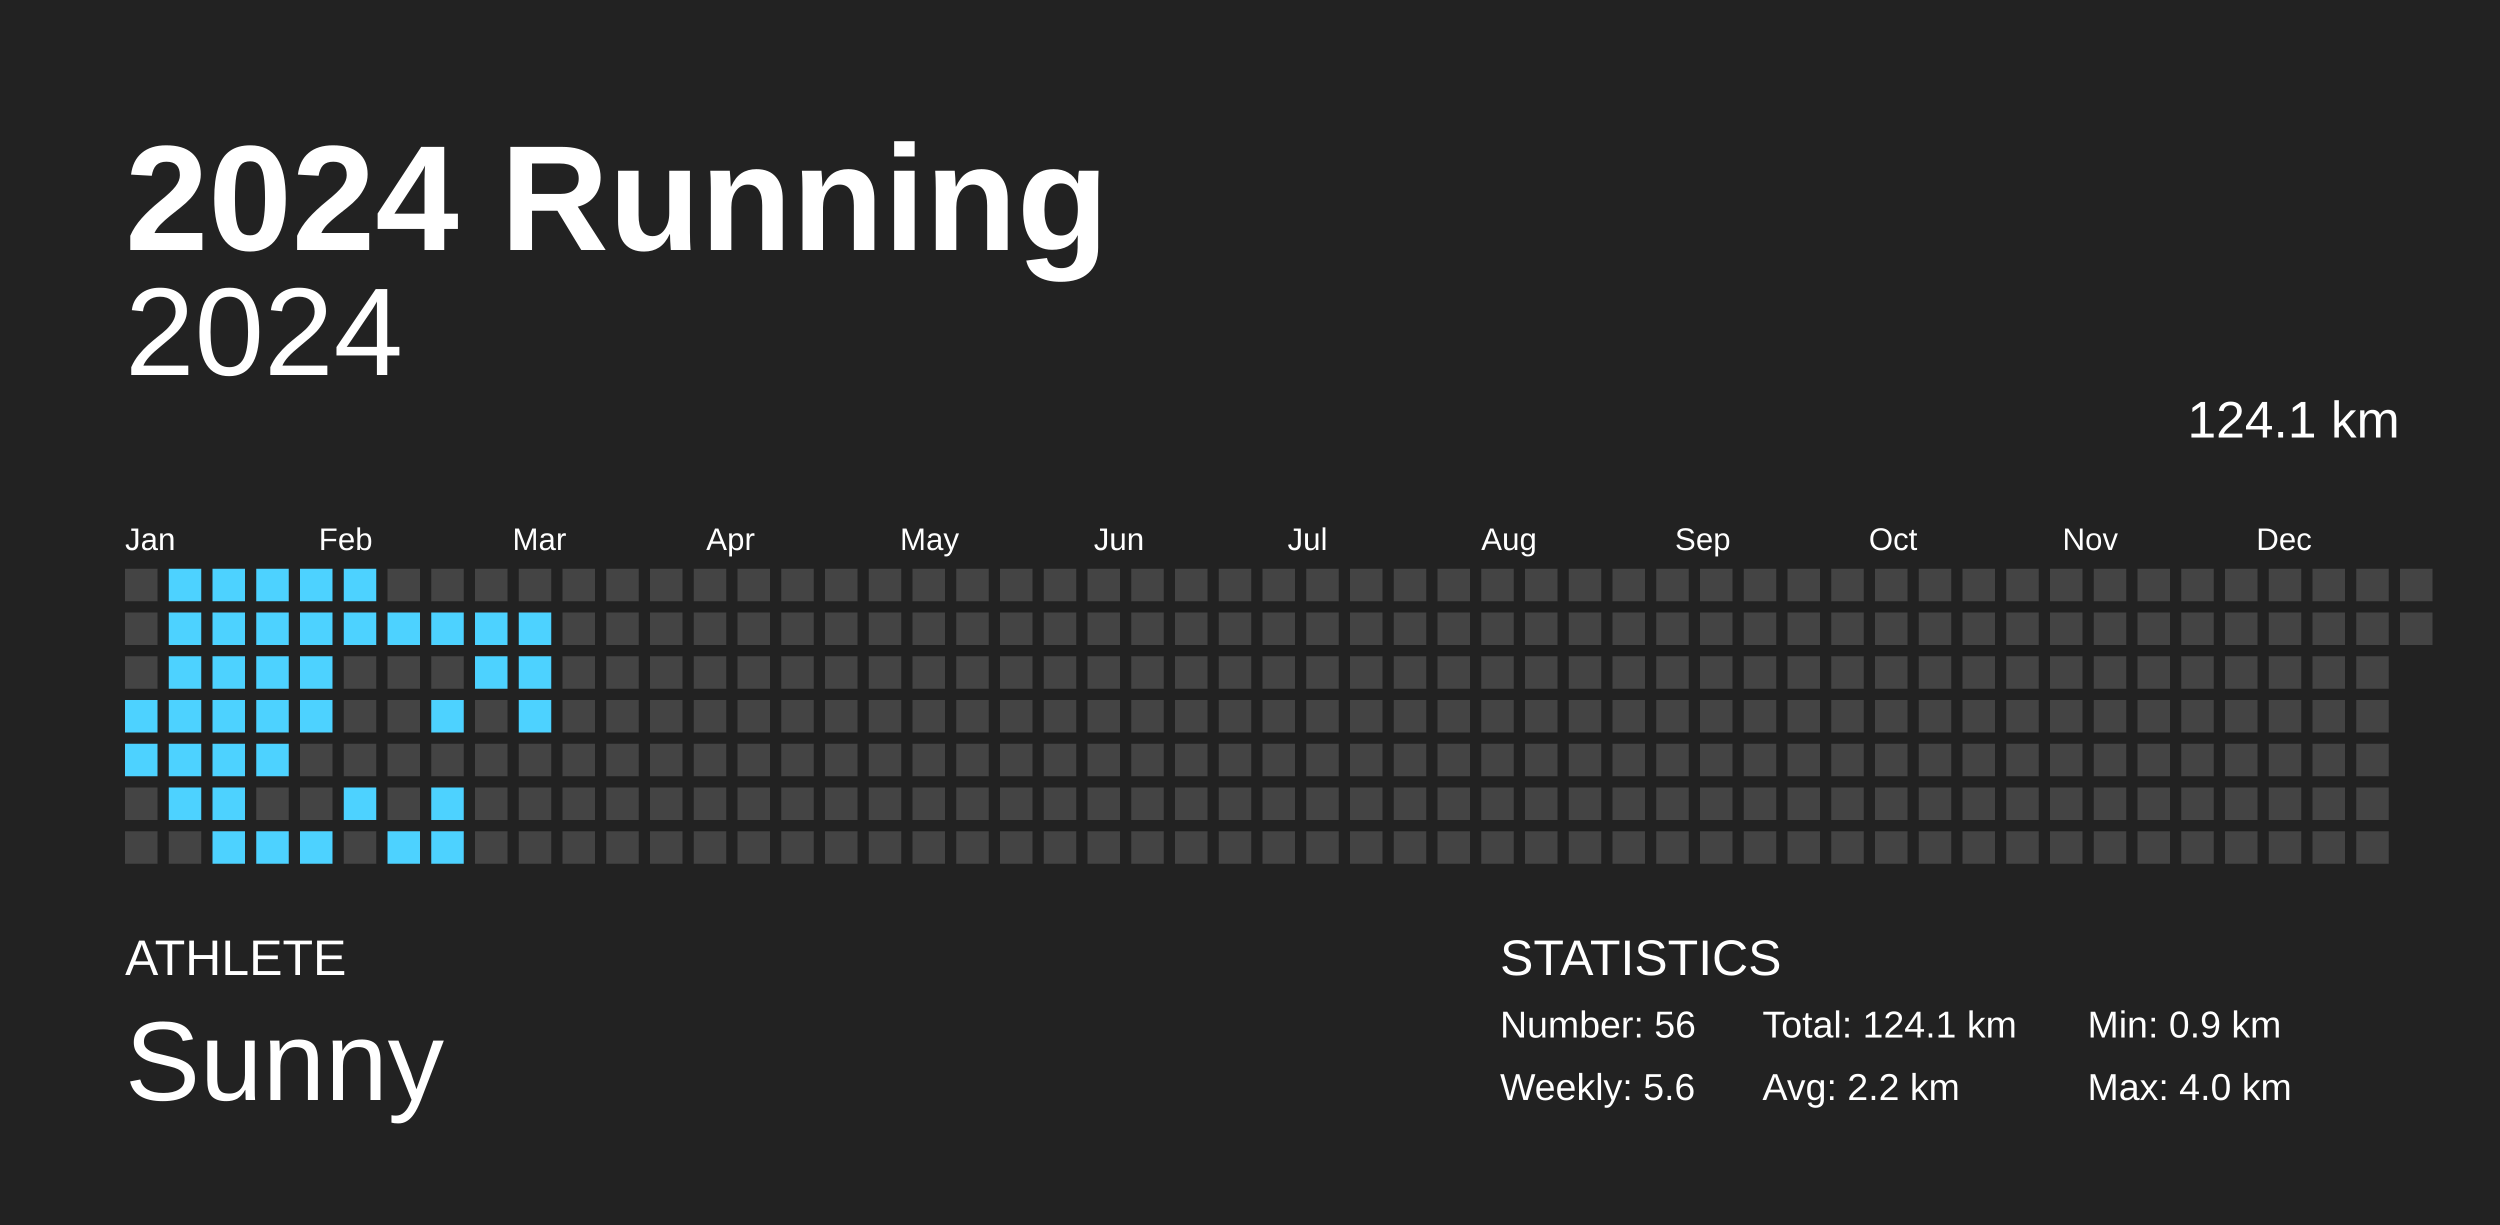
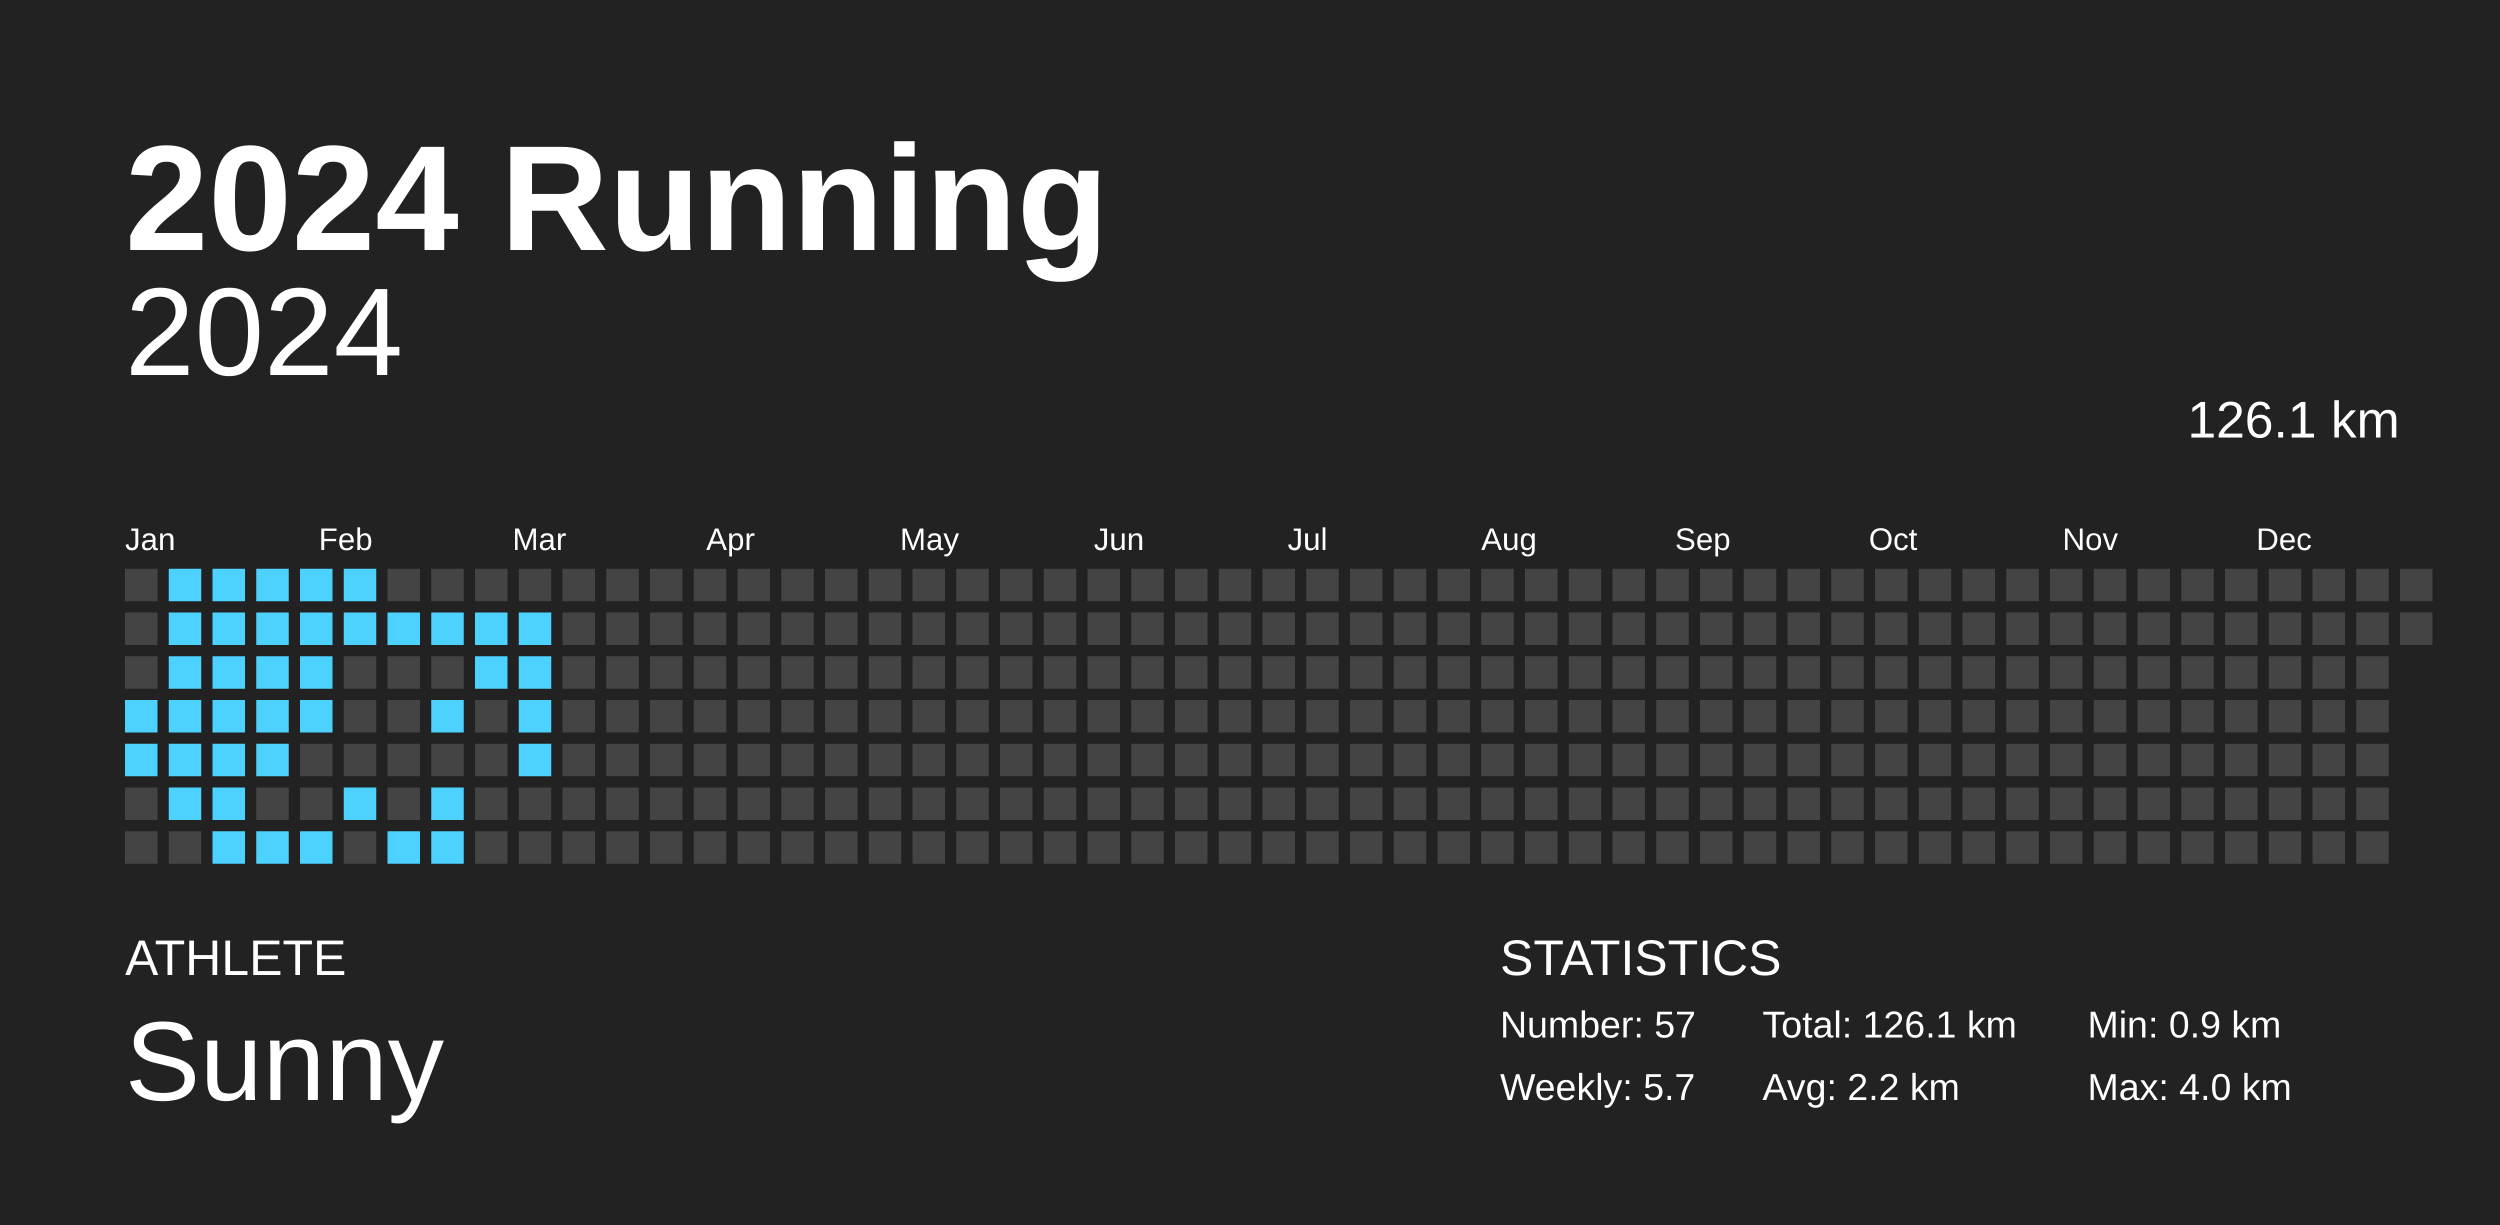
<svg xmlns="http://www.w3.org/2000/svg" baseProfile="full" height="98mm" version="1.1" viewBox="0,0,200,98" width="200mm">
  <defs />
  <rect fill="#222222" height="98" width="200" x="0" y="0" />
  <text fill="#FFFFFF" style="font-size:12px; font-family:Arial; font-weight:bold;" x="10" y="20">2024 Running</text>
  <text fill="#FFFFFF" style="font-size:4px; font-family:Arial" x="10" y="78">ATHLETE</text>
  <text fill="#FFFFFF" style="font-size:9px; font-family:Arial" x="10" y="88">Sunny</text>
  <text fill="#FFFFFF" style="font-size:4px; font-family:Arial" x="120" y="78">STATISTICS</text>
-   <text fill="#FFFFFF" style="font-size:3px; font-family:Arial" x="120" y="83">Number: 56</text>
-   <text fill="#FFFFFF" style="font-size:3px; font-family:Arial" x="120" y="88">Weekly: 5.6</text>
-   <text fill="#FFFFFF" style="font-size:3px; font-family:Arial" x="141" y="83">Total: 124.1 km</text>
+   <text fill="#FFFFFF" style="font-size:3px; font-family:Arial" x="120" y="83">Number: 57</text>
+   <text fill="#FFFFFF" style="font-size:3px; font-family:Arial" x="120" y="88">Weekly: 5.7</text>
+   <text fill="#FFFFFF" style="font-size:3px; font-family:Arial" x="141" y="83">Total: 126.1 km</text>
  <text fill="#FFFFFF" style="font-size:3px; font-family:Arial" x="141" y="88">Avg: 2.2 km</text>
  <text fill="#FFFFFF" style="font-size:3px; font-family:Arial" x="167" y="83">Min: 0.9 km</text>
  <text fill="#FFFFFF" style="font-size:3px; font-family:Arial" x="167" y="88">Max: 4.0 km</text>
  <text alignment-baseline="hanging" fill="#FFFFFF" style="font-size:10.0px; font-family:Arial;" x="10" y="30">2024</text>
-   <text alignment-baseline="hanging" fill="#FFFFFF" style="font-size:4.125px; font-family:Arial;" x="175" y="35">124.1 km</text>
+   <text alignment-baseline="hanging" fill="#FFFFFF" style="font-size:4.125px; font-family:Arial;" x="175" y="35">126.1 km</text>
  <text fill="#FFFFFF" style="font-size:2.5px; font-family:Arial" x="10.0" y="44">Jan</text>
  <text fill="#FFFFFF" style="font-size:2.5px; font-family:Arial" x="25.5" y="44">Feb</text>
  <text fill="#FFFFFF" style="font-size:2.5px; font-family:Arial" x="41.0" y="44">Mar</text>
  <text fill="#FFFFFF" style="font-size:2.5px; font-family:Arial" x="56.5" y="44">Apr</text>
  <text fill="#FFFFFF" style="font-size:2.5px; font-family:Arial" x="72.0" y="44">May</text>
  <text fill="#FFFFFF" style="font-size:2.5px; font-family:Arial" x="87.5" y="44">Jun</text>
  <text fill="#FFFFFF" style="font-size:2.5px; font-family:Arial" x="103.0" y="44">Jul</text>
  <text fill="#FFFFFF" style="font-size:2.5px; font-family:Arial" x="118.5" y="44">Aug</text>
  <text fill="#FFFFFF" style="font-size:2.5px; font-family:Arial" x="134.0" y="44">Sep</text>
  <text fill="#FFFFFF" style="font-size:2.5px; font-family:Arial" x="149.5" y="44">Oct</text>
  <text fill="#FFFFFF" style="font-size:2.5px; font-family:Arial" x="165.0" y="44">Nov</text>
  <text fill="#FFFFFF" style="font-size:2.5px; font-family:Arial" x="180.5" y="44">Dec</text>
  <rect fill="#444444" height="2.6" width="2.6" x="10.0" y="45.5" />
  <rect fill="#444444" height="2.6" width="2.6" x="10.0" y="49.0" />
  <rect fill="#444444" height="2.6" width="2.6" x="10.0" y="52.5" />
  <rect fill="#4dd2ff" height="2.6" width="2.6" x="10.0" y="56.0" />
  <rect fill="#4dd2ff" height="2.6" width="2.6" x="10.0" y="59.5" />
  <rect fill="#444444" height="2.6" width="2.6" x="10.0" y="63.0" />
  <rect fill="#444444" height="2.6" width="2.6" x="10.0" y="66.5" />
  <rect fill="#4dd2ff" height="2.6" width="2.6" x="13.5" y="45.5" />
  <rect fill="#4dd2ff" height="2.6" width="2.6" x="13.5" y="49.0" />
  <rect fill="#4dd2ff" height="2.6" width="2.6" x="13.5" y="52.5" />
  <rect fill="#4dd2ff" height="2.6" width="2.6" x="13.5" y="56.0" />
  <rect fill="#4dd2ff" height="2.6" width="2.6" x="13.5" y="59.5" />
  <rect fill="#4dd2ff" height="2.6" width="2.6" x="13.5" y="63.0" />
  <rect fill="#444444" height="2.6" width="2.6" x="13.5" y="66.5" />
  <rect fill="#4dd2ff" height="2.6" width="2.6" x="17.0" y="45.5" />
  <rect fill="#4dd2ff" height="2.6" width="2.6" x="17.0" y="49.0" />
  <rect fill="#4dd2ff" height="2.6" width="2.6" x="17.0" y="52.5" />
  <rect fill="#4dd2ff" height="2.6" width="2.6" x="17.0" y="56.0" />
  <rect fill="#4dd2ff" height="2.6" width="2.6" x="17.0" y="59.5" />
  <rect fill="#4dd2ff" height="2.6" width="2.6" x="17.0" y="63.0" />
  <rect fill="#4dd2ff" height="2.6" width="2.6" x="17.0" y="66.5" />
  <rect fill="#4dd2ff" height="2.6" width="2.6" x="20.5" y="45.5" />
  <rect fill="#4dd2ff" height="2.6" width="2.6" x="20.5" y="49.0" />
  <rect fill="#4dd2ff" height="2.6" width="2.6" x="20.5" y="52.5" />
  <rect fill="#4dd2ff" height="2.6" width="2.6" x="20.5" y="56.0" />
  <rect fill="#4dd2ff" height="2.6" width="2.6" x="20.5" y="59.5" />
  <rect fill="#444444" height="2.6" width="2.6" x="20.5" y="63.0" />
  <rect fill="#4dd2ff" height="2.6" width="2.6" x="20.5" y="66.5" />
  <rect fill="#4dd2ff" height="2.6" width="2.6" x="24.0" y="45.5" />
  <rect fill="#4dd2ff" height="2.6" width="2.6" x="24.0" y="49.0" />
  <rect fill="#4dd2ff" height="2.6" width="2.6" x="24.0" y="52.5" />
  <rect fill="#4dd2ff" height="2.6" width="2.6" x="24.0" y="56.0" />
  <rect fill="#444444" height="2.6" width="2.6" x="24.0" y="59.5" />
  <rect fill="#444444" height="2.6" width="2.6" x="24.0" y="63.0" />
  <rect fill="#4dd2ff" height="2.6" width="2.6" x="24.0" y="66.5" />
  <rect fill="#4dd2ff" height="2.6" width="2.6" x="27.5" y="45.5" />
  <rect fill="#4dd2ff" height="2.6" width="2.6" x="27.5" y="49.0" />
  <rect fill="#444444" height="2.6" width="2.6" x="27.5" y="52.5" />
  <rect fill="#444444" height="2.6" width="2.6" x="27.5" y="56.0" />
  <rect fill="#444444" height="2.6" width="2.6" x="27.5" y="59.5" />
  <rect fill="#4dd2ff" height="2.6" width="2.6" x="27.5" y="63.0" />
  <rect fill="#444444" height="2.6" width="2.6" x="27.5" y="66.5" />
  <rect fill="#444444" height="2.6" width="2.6" x="31.0" y="45.5" />
  <rect fill="#4dd2ff" height="2.6" width="2.6" x="31.0" y="49.0" />
  <rect fill="#444444" height="2.6" width="2.6" x="31.0" y="52.5" />
  <rect fill="#444444" height="2.6" width="2.6" x="31.0" y="56.0" />
  <rect fill="#444444" height="2.6" width="2.6" x="31.0" y="59.5" />
  <rect fill="#444444" height="2.6" width="2.6" x="31.0" y="63.0" />
  <rect fill="#4dd2ff" height="2.6" width="2.6" x="31.0" y="66.5" />
  <rect fill="#444444" height="2.6" width="2.6" x="34.5" y="45.5" />
  <rect fill="#4dd2ff" height="2.6" width="2.6" x="34.5" y="49.0" />
  <rect fill="#444444" height="2.6" width="2.6" x="34.5" y="52.5" />
  <rect fill="#4dd2ff" height="2.6" width="2.6" x="34.5" y="56.0" />
  <rect fill="#444444" height="2.6" width="2.6" x="34.5" y="59.5" />
  <rect fill="#4dd2ff" height="2.6" width="2.6" x="34.5" y="63.0" />
  <rect fill="#4dd2ff" height="2.6" width="2.6" x="34.5" y="66.5" />
  <rect fill="#444444" height="2.6" width="2.6" x="38.0" y="45.5" />
  <rect fill="#4dd2ff" height="2.6" width="2.6" x="38.0" y="49.0" />
  <rect fill="#4dd2ff" height="2.6" width="2.6" x="38.0" y="52.5" />
  <rect fill="#444444" height="2.6" width="2.6" x="38.0" y="56.0" />
  <rect fill="#444444" height="2.6" width="2.6" x="38.0" y="59.5" />
  <rect fill="#444444" height="2.6" width="2.6" x="38.0" y="63.0" />
  <rect fill="#444444" height="2.6" width="2.6" x="38.0" y="66.5" />
  <rect fill="#444444" height="2.6" width="2.6" x="41.5" y="45.5" />
  <rect fill="#4dd2ff" height="2.6" width="2.6" x="41.5" y="49.0" />
  <rect fill="#4dd2ff" height="2.6" width="2.6" x="41.5" y="52.5" />
  <rect fill="#4dd2ff" height="2.6" width="2.6" x="41.5" y="56.0" />
-   <rect fill="#444444" height="2.6" width="2.6" x="41.5" y="59.5" />
+   <rect fill="#4dd2ff" height="2.6" width="2.6" x="41.5" y="59.5" />
  <rect fill="#444444" height="2.6" width="2.6" x="41.5" y="63.0" />
  <rect fill="#444444" height="2.6" width="2.6" x="41.5" y="66.5" />
  <rect fill="#444444" height="2.6" width="2.6" x="45.0" y="45.5" />
  <rect fill="#444444" height="2.6" width="2.6" x="45.0" y="49.0" />
  <rect fill="#444444" height="2.6" width="2.6" x="45.0" y="52.5" />
  <rect fill="#444444" height="2.6" width="2.6" x="45.0" y="56.0" />
  <rect fill="#444444" height="2.6" width="2.6" x="45.0" y="59.5" />
  <rect fill="#444444" height="2.6" width="2.6" x="45.0" y="63.0" />
  <rect fill="#444444" height="2.6" width="2.6" x="45.0" y="66.5" />
  <rect fill="#444444" height="2.6" width="2.6" x="48.5" y="45.5" />
  <rect fill="#444444" height="2.6" width="2.6" x="48.5" y="49.0" />
  <rect fill="#444444" height="2.6" width="2.6" x="48.5" y="52.5" />
  <rect fill="#444444" height="2.6" width="2.6" x="48.5" y="56.0" />
  <rect fill="#444444" height="2.6" width="2.6" x="48.5" y="59.5" />
  <rect fill="#444444" height="2.6" width="2.6" x="48.5" y="63.0" />
  <rect fill="#444444" height="2.6" width="2.6" x="48.5" y="66.5" />
  <rect fill="#444444" height="2.6" width="2.6" x="52.0" y="45.5" />
  <rect fill="#444444" height="2.6" width="2.6" x="52.0" y="49.0" />
  <rect fill="#444444" height="2.6" width="2.6" x="52.0" y="52.5" />
  <rect fill="#444444" height="2.6" width="2.6" x="52.0" y="56.0" />
  <rect fill="#444444" height="2.6" width="2.6" x="52.0" y="59.5" />
  <rect fill="#444444" height="2.6" width="2.6" x="52.0" y="63.0" />
  <rect fill="#444444" height="2.6" width="2.6" x="52.0" y="66.5" />
  <rect fill="#444444" height="2.6" width="2.6" x="55.5" y="45.5" />
  <rect fill="#444444" height="2.6" width="2.6" x="55.5" y="49.0" />
  <rect fill="#444444" height="2.6" width="2.6" x="55.5" y="52.5" />
  <rect fill="#444444" height="2.6" width="2.6" x="55.5" y="56.0" />
  <rect fill="#444444" height="2.6" width="2.6" x="55.5" y="59.5" />
  <rect fill="#444444" height="2.6" width="2.6" x="55.5" y="63.0" />
  <rect fill="#444444" height="2.6" width="2.6" x="55.5" y="66.5" />
  <rect fill="#444444" height="2.6" width="2.6" x="59.0" y="45.5" />
  <rect fill="#444444" height="2.6" width="2.6" x="59.0" y="49.0" />
  <rect fill="#444444" height="2.6" width="2.6" x="59.0" y="52.5" />
  <rect fill="#444444" height="2.6" width="2.6" x="59.0" y="56.0" />
  <rect fill="#444444" height="2.6" width="2.6" x="59.0" y="59.5" />
  <rect fill="#444444" height="2.6" width="2.6" x="59.0" y="63.0" />
  <rect fill="#444444" height="2.6" width="2.6" x="59.0" y="66.5" />
  <rect fill="#444444" height="2.6" width="2.6" x="62.5" y="45.5" />
  <rect fill="#444444" height="2.6" width="2.6" x="62.5" y="49.0" />
  <rect fill="#444444" height="2.6" width="2.6" x="62.5" y="52.5" />
  <rect fill="#444444" height="2.6" width="2.6" x="62.5" y="56.0" />
  <rect fill="#444444" height="2.6" width="2.6" x="62.5" y="59.5" />
  <rect fill="#444444" height="2.6" width="2.6" x="62.5" y="63.0" />
  <rect fill="#444444" height="2.6" width="2.6" x="62.5" y="66.5" />
  <rect fill="#444444" height="2.6" width="2.6" x="66.0" y="45.5" />
  <rect fill="#444444" height="2.6" width="2.6" x="66.0" y="49.0" />
  <rect fill="#444444" height="2.6" width="2.6" x="66.0" y="52.5" />
  <rect fill="#444444" height="2.6" width="2.6" x="66.0" y="56.0" />
  <rect fill="#444444" height="2.6" width="2.6" x="66.0" y="59.5" />
  <rect fill="#444444" height="2.6" width="2.6" x="66.0" y="63.0" />
  <rect fill="#444444" height="2.6" width="2.6" x="66.0" y="66.5" />
  <rect fill="#444444" height="2.6" width="2.6" x="69.5" y="45.5" />
  <rect fill="#444444" height="2.6" width="2.6" x="69.5" y="49.0" />
  <rect fill="#444444" height="2.6" width="2.6" x="69.5" y="52.5" />
  <rect fill="#444444" height="2.6" width="2.6" x="69.5" y="56.0" />
  <rect fill="#444444" height="2.6" width="2.6" x="69.5" y="59.5" />
  <rect fill="#444444" height="2.6" width="2.6" x="69.5" y="63.0" />
  <rect fill="#444444" height="2.6" width="2.6" x="69.5" y="66.5" />
  <rect fill="#444444" height="2.6" width="2.6" x="73.0" y="45.5" />
  <rect fill="#444444" height="2.6" width="2.6" x="73.0" y="49.0" />
  <rect fill="#444444" height="2.6" width="2.6" x="73.0" y="52.5" />
  <rect fill="#444444" height="2.6" width="2.6" x="73.0" y="56.0" />
  <rect fill="#444444" height="2.6" width="2.6" x="73.0" y="59.5" />
  <rect fill="#444444" height="2.6" width="2.6" x="73.0" y="63.0" />
  <rect fill="#444444" height="2.6" width="2.6" x="73.0" y="66.5" />
  <rect fill="#444444" height="2.6" width="2.6" x="76.5" y="45.5" />
  <rect fill="#444444" height="2.6" width="2.6" x="76.5" y="49.0" />
  <rect fill="#444444" height="2.6" width="2.6" x="76.5" y="52.5" />
  <rect fill="#444444" height="2.6" width="2.6" x="76.5" y="56.0" />
  <rect fill="#444444" height="2.6" width="2.6" x="76.5" y="59.5" />
  <rect fill="#444444" height="2.6" width="2.6" x="76.5" y="63.0" />
  <rect fill="#444444" height="2.6" width="2.6" x="76.5" y="66.5" />
  <rect fill="#444444" height="2.6" width="2.6" x="80.0" y="45.5" />
  <rect fill="#444444" height="2.6" width="2.6" x="80.0" y="49.0" />
  <rect fill="#444444" height="2.6" width="2.6" x="80.0" y="52.5" />
  <rect fill="#444444" height="2.6" width="2.6" x="80.0" y="56.0" />
  <rect fill="#444444" height="2.6" width="2.6" x="80.0" y="59.5" />
  <rect fill="#444444" height="2.6" width="2.6" x="80.0" y="63.0" />
  <rect fill="#444444" height="2.6" width="2.6" x="80.0" y="66.5" />
  <rect fill="#444444" height="2.6" width="2.6" x="83.5" y="45.5" />
  <rect fill="#444444" height="2.6" width="2.6" x="83.5" y="49.0" />
  <rect fill="#444444" height="2.6" width="2.6" x="83.5" y="52.5" />
  <rect fill="#444444" height="2.6" width="2.6" x="83.5" y="56.0" />
  <rect fill="#444444" height="2.6" width="2.6" x="83.5" y="59.5" />
  <rect fill="#444444" height="2.6" width="2.6" x="83.5" y="63.0" />
  <rect fill="#444444" height="2.6" width="2.6" x="83.5" y="66.5" />
  <rect fill="#444444" height="2.6" width="2.6" x="87.0" y="45.5" />
  <rect fill="#444444" height="2.6" width="2.6" x="87.0" y="49.0" />
  <rect fill="#444444" height="2.6" width="2.6" x="87.0" y="52.5" />
  <rect fill="#444444" height="2.6" width="2.6" x="87.0" y="56.0" />
  <rect fill="#444444" height="2.6" width="2.6" x="87.0" y="59.5" />
  <rect fill="#444444" height="2.6" width="2.6" x="87.0" y="63.0" />
  <rect fill="#444444" height="2.6" width="2.6" x="87.0" y="66.5" />
  <rect fill="#444444" height="2.6" width="2.6" x="90.5" y="45.5" />
  <rect fill="#444444" height="2.6" width="2.6" x="90.5" y="49.0" />
  <rect fill="#444444" height="2.6" width="2.6" x="90.5" y="52.5" />
  <rect fill="#444444" height="2.6" width="2.6" x="90.5" y="56.0" />
  <rect fill="#444444" height="2.6" width="2.6" x="90.5" y="59.5" />
  <rect fill="#444444" height="2.6" width="2.6" x="90.5" y="63.0" />
  <rect fill="#444444" height="2.6" width="2.6" x="90.5" y="66.5" />
  <rect fill="#444444" height="2.6" width="2.6" x="94.0" y="45.5" />
  <rect fill="#444444" height="2.6" width="2.6" x="94.0" y="49.0" />
  <rect fill="#444444" height="2.6" width="2.6" x="94.0" y="52.5" />
  <rect fill="#444444" height="2.6" width="2.6" x="94.0" y="56.0" />
  <rect fill="#444444" height="2.6" width="2.6" x="94.0" y="59.5" />
  <rect fill="#444444" height="2.6" width="2.6" x="94.0" y="63.0" />
  <rect fill="#444444" height="2.6" width="2.6" x="94.0" y="66.5" />
  <rect fill="#444444" height="2.6" width="2.6" x="97.5" y="45.5" />
  <rect fill="#444444" height="2.6" width="2.6" x="97.5" y="49.0" />
  <rect fill="#444444" height="2.6" width="2.6" x="97.5" y="52.5" />
  <rect fill="#444444" height="2.6" width="2.6" x="97.5" y="56.0" />
  <rect fill="#444444" height="2.6" width="2.6" x="97.5" y="59.5" />
  <rect fill="#444444" height="2.6" width="2.6" x="97.5" y="63.0" />
  <rect fill="#444444" height="2.6" width="2.6" x="97.5" y="66.5" />
  <rect fill="#444444" height="2.6" width="2.6" x="101.0" y="45.5" />
  <rect fill="#444444" height="2.6" width="2.6" x="101.0" y="49.0" />
  <rect fill="#444444" height="2.6" width="2.6" x="101.0" y="52.5" />
  <rect fill="#444444" height="2.6" width="2.6" x="101.0" y="56.0" />
  <rect fill="#444444" height="2.6" width="2.6" x="101.0" y="59.5" />
  <rect fill="#444444" height="2.6" width="2.6" x="101.0" y="63.0" />
  <rect fill="#444444" height="2.6" width="2.6" x="101.0" y="66.5" />
  <rect fill="#444444" height="2.6" width="2.6" x="104.5" y="45.5" />
  <rect fill="#444444" height="2.6" width="2.6" x="104.5" y="49.0" />
  <rect fill="#444444" height="2.6" width="2.6" x="104.5" y="52.5" />
  <rect fill="#444444" height="2.6" width="2.6" x="104.5" y="56.0" />
  <rect fill="#444444" height="2.6" width="2.6" x="104.5" y="59.5" />
  <rect fill="#444444" height="2.6" width="2.6" x="104.5" y="63.0" />
  <rect fill="#444444" height="2.6" width="2.6" x="104.5" y="66.5" />
  <rect fill="#444444" height="2.6" width="2.6" x="108.0" y="45.5" />
  <rect fill="#444444" height="2.6" width="2.6" x="108.0" y="49.0" />
  <rect fill="#444444" height="2.6" width="2.6" x="108.0" y="52.5" />
  <rect fill="#444444" height="2.6" width="2.6" x="108.0" y="56.0" />
  <rect fill="#444444" height="2.6" width="2.6" x="108.0" y="59.5" />
  <rect fill="#444444" height="2.6" width="2.6" x="108.0" y="63.0" />
  <rect fill="#444444" height="2.6" width="2.6" x="108.0" y="66.5" />
  <rect fill="#444444" height="2.6" width="2.6" x="111.5" y="45.5" />
  <rect fill="#444444" height="2.6" width="2.6" x="111.5" y="49.0" />
  <rect fill="#444444" height="2.6" width="2.6" x="111.5" y="52.5" />
  <rect fill="#444444" height="2.6" width="2.6" x="111.5" y="56.0" />
  <rect fill="#444444" height="2.6" width="2.6" x="111.5" y="59.5" />
  <rect fill="#444444" height="2.6" width="2.6" x="111.5" y="63.0" />
  <rect fill="#444444" height="2.6" width="2.6" x="111.5" y="66.5" />
  <rect fill="#444444" height="2.6" width="2.6" x="115.0" y="45.5" />
  <rect fill="#444444" height="2.6" width="2.6" x="115.0" y="49.0" />
  <rect fill="#444444" height="2.6" width="2.6" x="115.0" y="52.5" />
  <rect fill="#444444" height="2.6" width="2.6" x="115.0" y="56.0" />
  <rect fill="#444444" height="2.6" width="2.6" x="115.0" y="59.5" />
  <rect fill="#444444" height="2.6" width="2.6" x="115.0" y="63.0" />
  <rect fill="#444444" height="2.6" width="2.6" x="115.0" y="66.5" />
  <rect fill="#444444" height="2.6" width="2.6" x="118.5" y="45.5" />
  <rect fill="#444444" height="2.6" width="2.6" x="118.5" y="49.0" />
  <rect fill="#444444" height="2.6" width="2.6" x="118.5" y="52.5" />
  <rect fill="#444444" height="2.6" width="2.6" x="118.5" y="56.0" />
  <rect fill="#444444" height="2.6" width="2.6" x="118.5" y="59.5" />
  <rect fill="#444444" height="2.6" width="2.6" x="118.5" y="63.0" />
  <rect fill="#444444" height="2.6" width="2.6" x="118.5" y="66.5" />
  <rect fill="#444444" height="2.6" width="2.6" x="122.0" y="45.5" />
  <rect fill="#444444" height="2.6" width="2.6" x="122.0" y="49.0" />
  <rect fill="#444444" height="2.6" width="2.6" x="122.0" y="52.5" />
  <rect fill="#444444" height="2.6" width="2.6" x="122.0" y="56.0" />
  <rect fill="#444444" height="2.6" width="2.6" x="122.0" y="59.5" />
  <rect fill="#444444" height="2.6" width="2.6" x="122.0" y="63.0" />
  <rect fill="#444444" height="2.6" width="2.6" x="122.0" y="66.5" />
  <rect fill="#444444" height="2.6" width="2.6" x="125.5" y="45.5" />
  <rect fill="#444444" height="2.6" width="2.6" x="125.5" y="49.0" />
  <rect fill="#444444" height="2.6" width="2.6" x="125.5" y="52.5" />
  <rect fill="#444444" height="2.6" width="2.6" x="125.5" y="56.0" />
  <rect fill="#444444" height="2.6" width="2.6" x="125.5" y="59.5" />
  <rect fill="#444444" height="2.6" width="2.6" x="125.5" y="63.0" />
  <rect fill="#444444" height="2.6" width="2.6" x="125.5" y="66.5" />
  <rect fill="#444444" height="2.6" width="2.6" x="129.0" y="45.5" />
  <rect fill="#444444" height="2.6" width="2.6" x="129.0" y="49.0" />
  <rect fill="#444444" height="2.6" width="2.6" x="129.0" y="52.5" />
  <rect fill="#444444" height="2.6" width="2.6" x="129.0" y="56.0" />
  <rect fill="#444444" height="2.6" width="2.6" x="129.0" y="59.5" />
  <rect fill="#444444" height="2.6" width="2.6" x="129.0" y="63.0" />
  <rect fill="#444444" height="2.6" width="2.6" x="129.0" y="66.5" />
  <rect fill="#444444" height="2.6" width="2.6" x="132.5" y="45.5" />
  <rect fill="#444444" height="2.6" width="2.6" x="132.5" y="49.0" />
  <rect fill="#444444" height="2.6" width="2.6" x="132.5" y="52.5" />
  <rect fill="#444444" height="2.6" width="2.6" x="132.5" y="56.0" />
  <rect fill="#444444" height="2.6" width="2.6" x="132.5" y="59.5" />
  <rect fill="#444444" height="2.6" width="2.6" x="132.5" y="63.0" />
  <rect fill="#444444" height="2.6" width="2.6" x="132.5" y="66.5" />
  <rect fill="#444444" height="2.6" width="2.6" x="136.0" y="45.5" />
  <rect fill="#444444" height="2.6" width="2.6" x="136.0" y="49.0" />
  <rect fill="#444444" height="2.6" width="2.6" x="136.0" y="52.5" />
  <rect fill="#444444" height="2.6" width="2.6" x="136.0" y="56.0" />
  <rect fill="#444444" height="2.6" width="2.6" x="136.0" y="59.5" />
  <rect fill="#444444" height="2.6" width="2.6" x="136.0" y="63.0" />
  <rect fill="#444444" height="2.6" width="2.6" x="136.0" y="66.5" />
  <rect fill="#444444" height="2.6" width="2.6" x="139.5" y="45.5" />
  <rect fill="#444444" height="2.6" width="2.6" x="139.5" y="49.0" />
  <rect fill="#444444" height="2.6" width="2.6" x="139.5" y="52.5" />
  <rect fill="#444444" height="2.6" width="2.6" x="139.5" y="56.0" />
  <rect fill="#444444" height="2.6" width="2.6" x="139.5" y="59.5" />
  <rect fill="#444444" height="2.6" width="2.6" x="139.5" y="63.0" />
  <rect fill="#444444" height="2.6" width="2.6" x="139.5" y="66.5" />
  <rect fill="#444444" height="2.6" width="2.6" x="143.0" y="45.5" />
  <rect fill="#444444" height="2.6" width="2.6" x="143.0" y="49.0" />
  <rect fill="#444444" height="2.6" width="2.6" x="143.0" y="52.5" />
  <rect fill="#444444" height="2.6" width="2.6" x="143.0" y="56.0" />
  <rect fill="#444444" height="2.6" width="2.6" x="143.0" y="59.5" />
  <rect fill="#444444" height="2.6" width="2.6" x="143.0" y="63.0" />
  <rect fill="#444444" height="2.6" width="2.6" x="143.0" y="66.5" />
  <rect fill="#444444" height="2.6" width="2.6" x="146.5" y="45.5" />
  <rect fill="#444444" height="2.6" width="2.6" x="146.5" y="49.0" />
  <rect fill="#444444" height="2.6" width="2.6" x="146.5" y="52.5" />
  <rect fill="#444444" height="2.6" width="2.6" x="146.5" y="56.0" />
  <rect fill="#444444" height="2.6" width="2.6" x="146.5" y="59.5" />
  <rect fill="#444444" height="2.6" width="2.6" x="146.5" y="63.0" />
  <rect fill="#444444" height="2.6" width="2.6" x="146.5" y="66.5" />
  <rect fill="#444444" height="2.6" width="2.6" x="150.0" y="45.5" />
  <rect fill="#444444" height="2.6" width="2.6" x="150.0" y="49.0" />
  <rect fill="#444444" height="2.6" width="2.6" x="150.0" y="52.5" />
  <rect fill="#444444" height="2.6" width="2.6" x="150.0" y="56.0" />
  <rect fill="#444444" height="2.6" width="2.6" x="150.0" y="59.5" />
  <rect fill="#444444" height="2.6" width="2.6" x="150.0" y="63.0" />
  <rect fill="#444444" height="2.6" width="2.6" x="150.0" y="66.5" />
  <rect fill="#444444" height="2.6" width="2.6" x="153.5" y="45.5" />
  <rect fill="#444444" height="2.6" width="2.6" x="153.5" y="49.0" />
  <rect fill="#444444" height="2.6" width="2.6" x="153.5" y="52.5" />
  <rect fill="#444444" height="2.6" width="2.6" x="153.5" y="56.0" />
  <rect fill="#444444" height="2.6" width="2.6" x="153.5" y="59.5" />
  <rect fill="#444444" height="2.6" width="2.6" x="153.5" y="63.0" />
  <rect fill="#444444" height="2.6" width="2.6" x="153.5" y="66.5" />
  <rect fill="#444444" height="2.6" width="2.6" x="157.0" y="45.5" />
  <rect fill="#444444" height="2.6" width="2.6" x="157.0" y="49.0" />
  <rect fill="#444444" height="2.6" width="2.6" x="157.0" y="52.5" />
  <rect fill="#444444" height="2.6" width="2.6" x="157.0" y="56.0" />
  <rect fill="#444444" height="2.6" width="2.6" x="157.0" y="59.5" />
  <rect fill="#444444" height="2.6" width="2.6" x="157.0" y="63.0" />
  <rect fill="#444444" height="2.6" width="2.6" x="157.0" y="66.5" />
  <rect fill="#444444" height="2.6" width="2.6" x="160.5" y="45.5" />
  <rect fill="#444444" height="2.6" width="2.6" x="160.5" y="49.0" />
  <rect fill="#444444" height="2.6" width="2.6" x="160.5" y="52.5" />
  <rect fill="#444444" height="2.6" width="2.6" x="160.5" y="56.0" />
  <rect fill="#444444" height="2.6" width="2.6" x="160.5" y="59.5" />
  <rect fill="#444444" height="2.6" width="2.6" x="160.5" y="63.0" />
  <rect fill="#444444" height="2.6" width="2.6" x="160.5" y="66.5" />
  <rect fill="#444444" height="2.6" width="2.6" x="164.0" y="45.5" />
  <rect fill="#444444" height="2.6" width="2.6" x="164.0" y="49.0" />
  <rect fill="#444444" height="2.6" width="2.6" x="164.0" y="52.5" />
  <rect fill="#444444" height="2.6" width="2.6" x="164.0" y="56.0" />
  <rect fill="#444444" height="2.6" width="2.6" x="164.0" y="59.5" />
  <rect fill="#444444" height="2.6" width="2.6" x="164.0" y="63.0" />
  <rect fill="#444444" height="2.6" width="2.6" x="164.0" y="66.5" />
  <rect fill="#444444" height="2.6" width="2.6" x="167.5" y="45.5" />
  <rect fill="#444444" height="2.6" width="2.6" x="167.5" y="49.0" />
  <rect fill="#444444" height="2.6" width="2.6" x="167.5" y="52.5" />
  <rect fill="#444444" height="2.6" width="2.6" x="167.5" y="56.0" />
  <rect fill="#444444" height="2.6" width="2.6" x="167.5" y="59.5" />
  <rect fill="#444444" height="2.6" width="2.6" x="167.5" y="63.0" />
  <rect fill="#444444" height="2.6" width="2.6" x="167.5" y="66.5" />
  <rect fill="#444444" height="2.6" width="2.6" x="171.0" y="45.5" />
  <rect fill="#444444" height="2.6" width="2.6" x="171.0" y="49.0" />
  <rect fill="#444444" height="2.6" width="2.6" x="171.0" y="52.5" />
  <rect fill="#444444" height="2.6" width="2.6" x="171.0" y="56.0" />
  <rect fill="#444444" height="2.6" width="2.6" x="171.0" y="59.5" />
  <rect fill="#444444" height="2.6" width="2.6" x="171.0" y="63.0" />
  <rect fill="#444444" height="2.6" width="2.6" x="171.0" y="66.5" />
  <rect fill="#444444" height="2.6" width="2.6" x="174.5" y="45.5" />
  <rect fill="#444444" height="2.6" width="2.6" x="174.5" y="49.0" />
  <rect fill="#444444" height="2.6" width="2.6" x="174.5" y="52.5" />
  <rect fill="#444444" height="2.6" width="2.6" x="174.5" y="56.0" />
  <rect fill="#444444" height="2.6" width="2.6" x="174.5" y="59.5" />
  <rect fill="#444444" height="2.6" width="2.6" x="174.5" y="63.0" />
  <rect fill="#444444" height="2.6" width="2.6" x="174.5" y="66.5" />
  <rect fill="#444444" height="2.6" width="2.6" x="178.0" y="45.5" />
  <rect fill="#444444" height="2.6" width="2.6" x="178.0" y="49.0" />
  <rect fill="#444444" height="2.6" width="2.6" x="178.0" y="52.5" />
  <rect fill="#444444" height="2.6" width="2.6" x="178.0" y="56.0" />
  <rect fill="#444444" height="2.6" width="2.6" x="178.0" y="59.5" />
  <rect fill="#444444" height="2.6" width="2.6" x="178.0" y="63.0" />
  <rect fill="#444444" height="2.6" width="2.6" x="178.0" y="66.5" />
  <rect fill="#444444" height="2.6" width="2.6" x="181.5" y="45.5" />
  <rect fill="#444444" height="2.6" width="2.6" x="181.5" y="49.0" />
  <rect fill="#444444" height="2.6" width="2.6" x="181.5" y="52.5" />
  <rect fill="#444444" height="2.6" width="2.6" x="181.5" y="56.0" />
  <rect fill="#444444" height="2.6" width="2.6" x="181.5" y="59.5" />
  <rect fill="#444444" height="2.6" width="2.6" x="181.5" y="63.0" />
  <rect fill="#444444" height="2.6" width="2.6" x="181.5" y="66.5" />
  <rect fill="#444444" height="2.6" width="2.6" x="185.0" y="45.5" />
  <rect fill="#444444" height="2.6" width="2.6" x="185.0" y="49.0" />
  <rect fill="#444444" height="2.6" width="2.6" x="185.0" y="52.5" />
  <rect fill="#444444" height="2.6" width="2.6" x="185.0" y="56.0" />
  <rect fill="#444444" height="2.6" width="2.6" x="185.0" y="59.5" />
  <rect fill="#444444" height="2.6" width="2.6" x="185.0" y="63.0" />
  <rect fill="#444444" height="2.6" width="2.6" x="185.0" y="66.5" />
  <rect fill="#444444" height="2.6" width="2.6" x="188.5" y="45.5" />
  <rect fill="#444444" height="2.6" width="2.6" x="188.5" y="49.0" />
  <rect fill="#444444" height="2.6" width="2.6" x="188.5" y="52.5" />
  <rect fill="#444444" height="2.6" width="2.6" x="188.5" y="56.0" />
  <rect fill="#444444" height="2.6" width="2.6" x="188.5" y="59.5" />
  <rect fill="#444444" height="2.6" width="2.6" x="188.5" y="63.0" />
  <rect fill="#444444" height="2.6" width="2.6" x="188.5" y="66.5" />
  <rect fill="#444444" height="2.6" width="2.6" x="192.0" y="45.5" />
  <rect fill="#444444" height="2.6" width="2.6" x="192.0" y="49.0" />
</svg>
